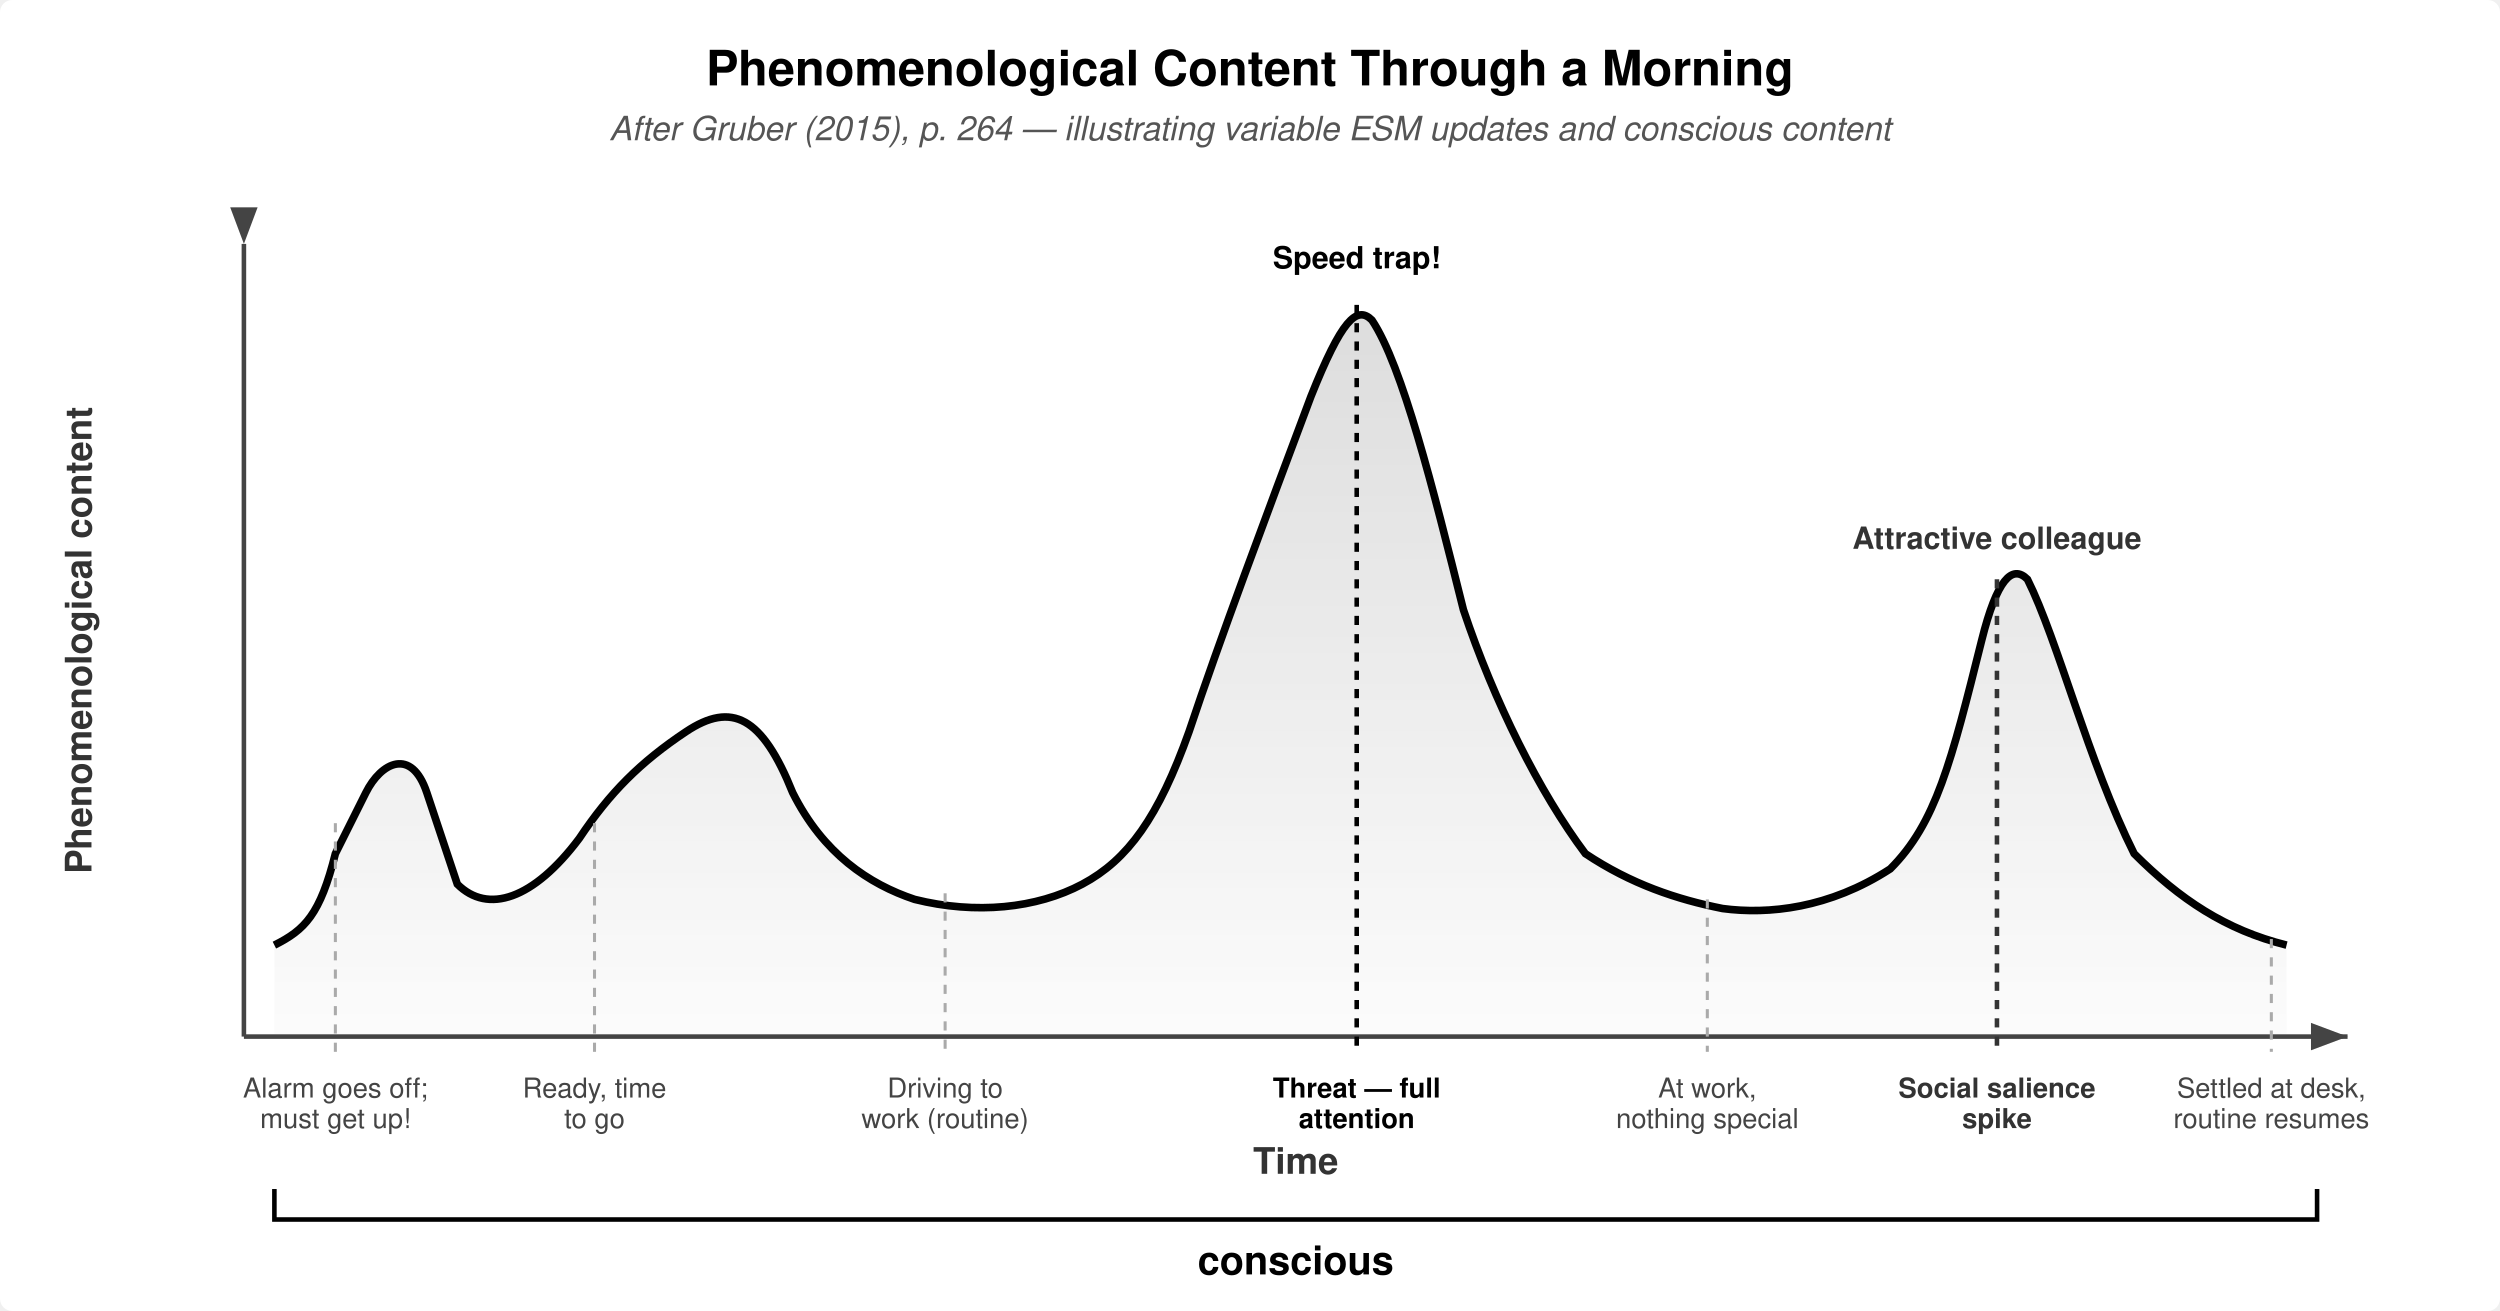
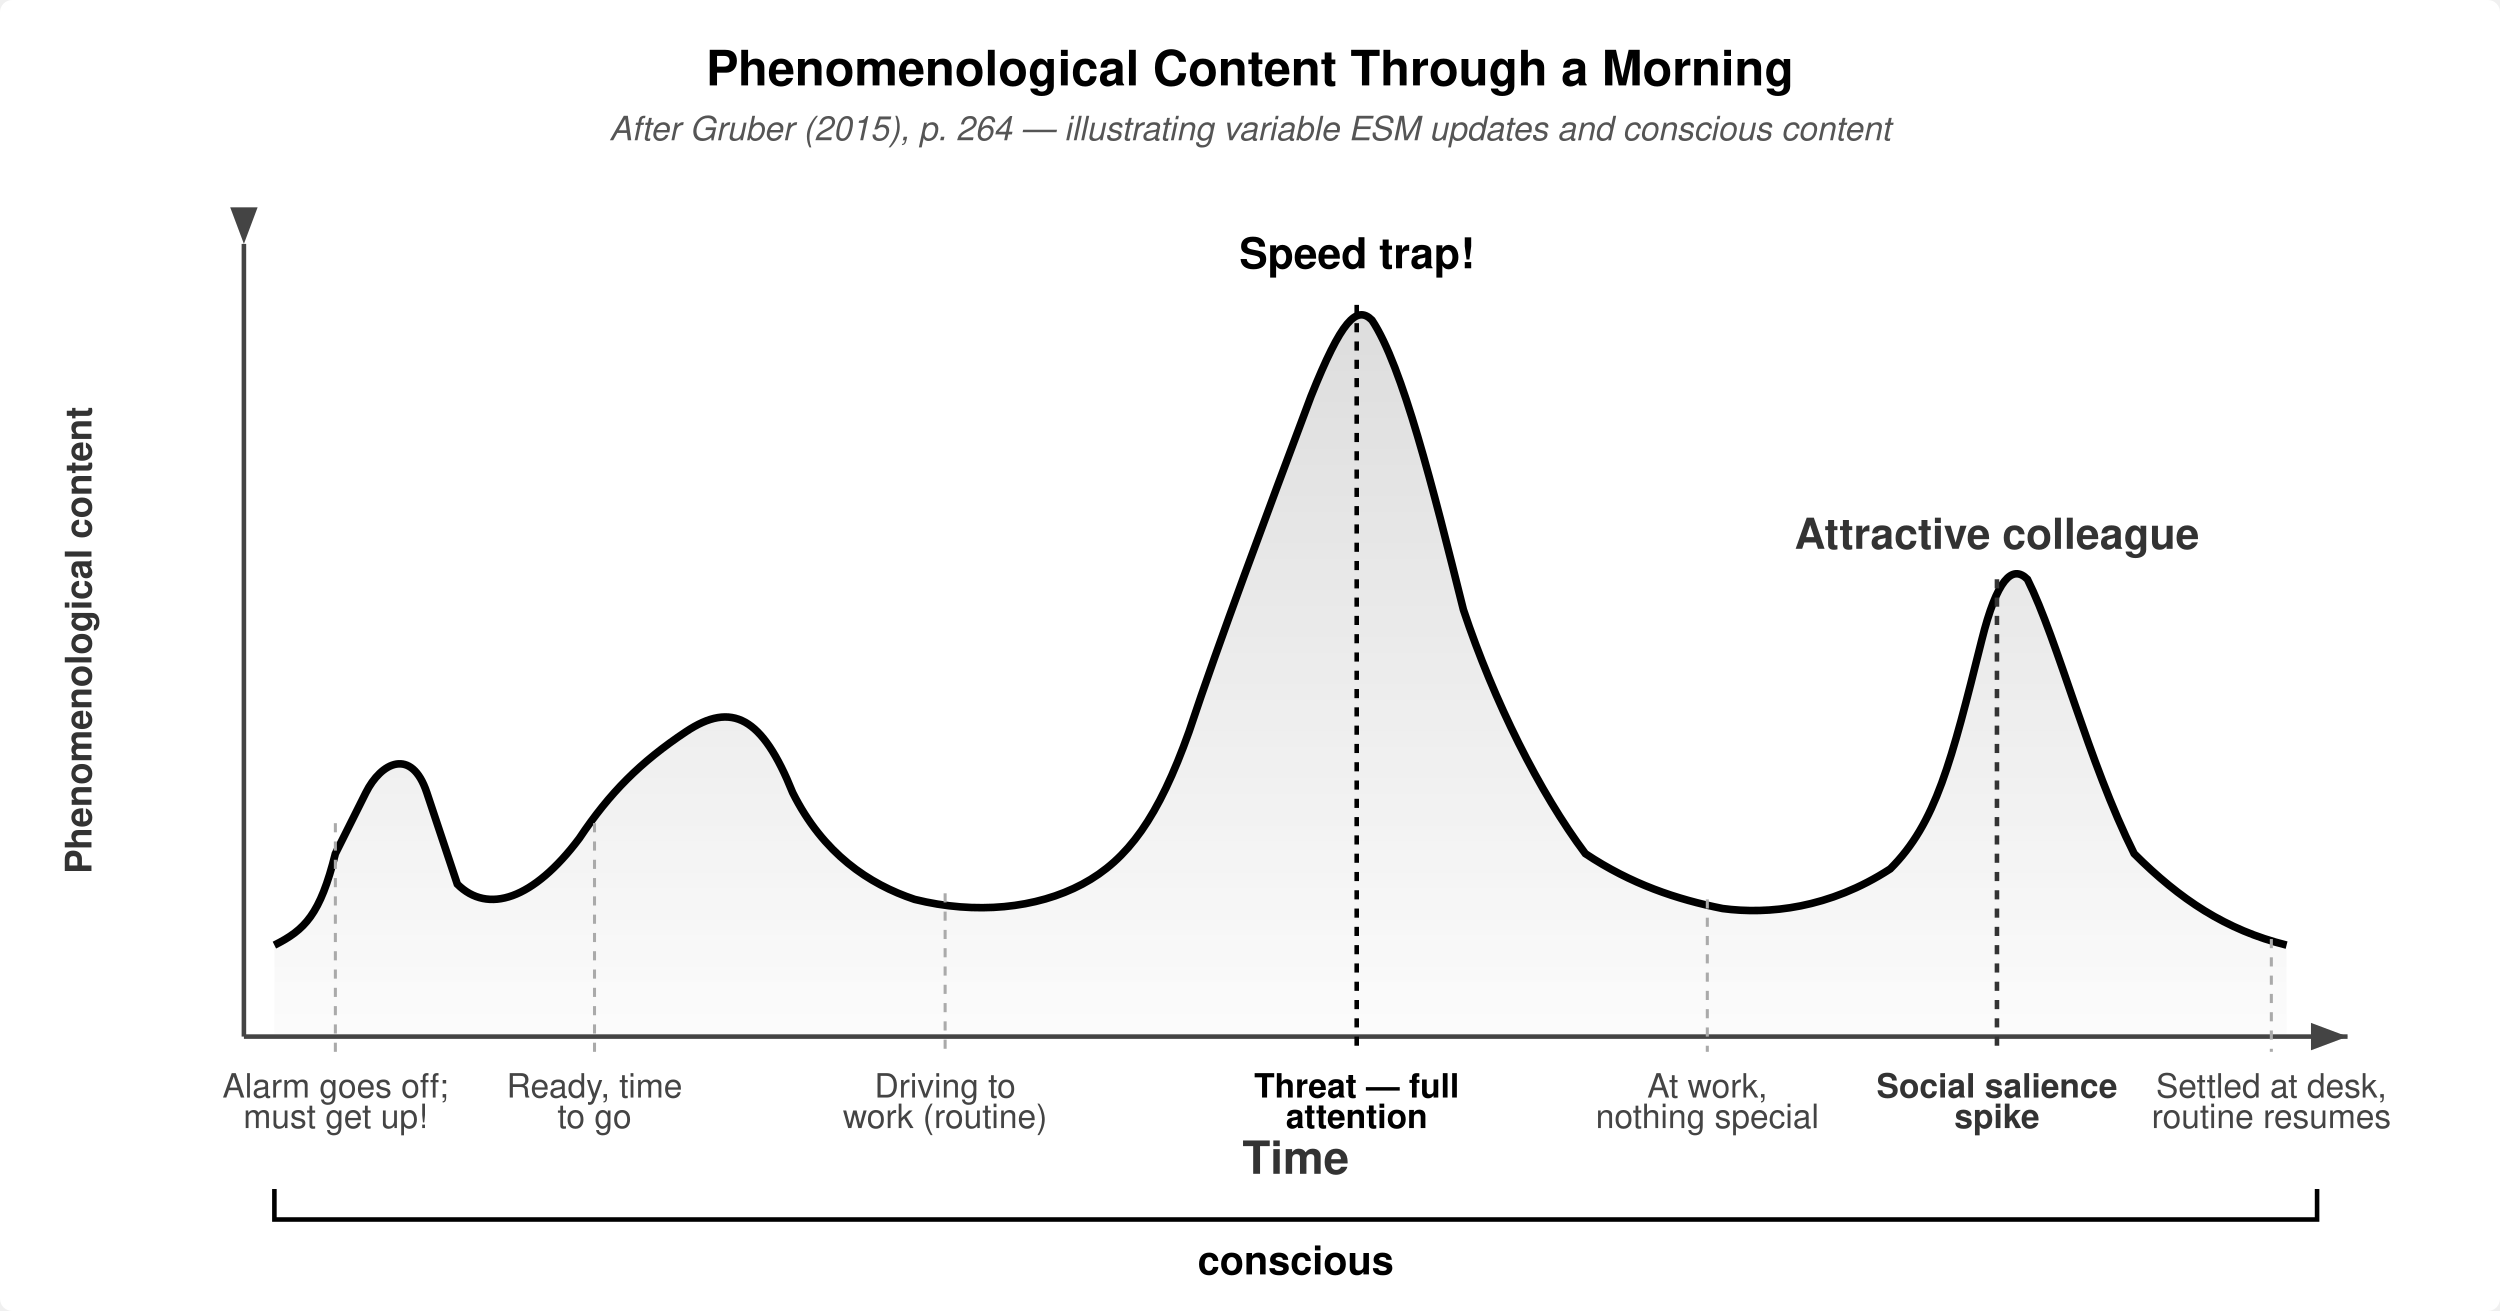
<svg xmlns="http://www.w3.org/2000/svg" viewBox="0 0 820 430" width="820" height="430" font-family="Helvetica, Arial, sans-serif">
  <defs>
    <marker id="ax" markerWidth="8" markerHeight="6" refX="8" refY="3" orient="auto">
      <polygon points="0 0, 8 3, 0 6" fill="#444" />
    </marker>
    <linearGradient id="curveFill" x1="0" y1="0" x2="0" y2="1">
      <stop offset="0%" stop-color="#555" stop-opacity="0.2" />
      <stop offset="100%" stop-color="#555" stop-opacity="0.02" />
    </linearGradient>
  </defs>
  <rect width="820" height="430" fill="#FFF" rx="4" />
  <text x="410" y="28" text-anchor="middle" font-size="16" font-weight="bold" fill="#000">Phenomenological Content Through a Morning</text>
  <text x="410" y="46" text-anchor="middle" font-size="11" fill="#555" font-style="italic">After Gruber (2015), p. 264 — illustrating variable ESM updates and conscious content</text>
  <line x1="80" y1="80" x2="80" y2="340" stroke="#444" stroke-width="1.5" marker-start="url(#ax)" />
  <text x="30" y="210" text-anchor="middle" font-size="12" fill="#333" font-weight="bold" transform="rotate(-90, 30, 210)">Phenomenological content</text>
  <line x1="80" y1="340" x2="770" y2="340" stroke="#444" stroke-width="1.5" marker-end="url(#ax)" />
-   <text x="425" y="385" text-anchor="middle" font-size="12" fill="#333" font-weight="bold">Time</text>
+   <text x="425" y="385" text-anchor="middle" font-size="15" fill="#333" font-weight="bold">Time</text>
  <path d="M 90 390 L 90 400 L 760 400 L 760 390" fill="none" stroke="#000" stroke-width="1.5" />
  <text x="425" y="418" text-anchor="middle" font-size="13" font-weight="bold" fill="#000">conscious</text>
  <path d="M 90 310            C 100 305, 105 300, 110 280            L 120 260            C 125 250, 135 245, 140 260            L 150 290            C 160 300, 175 295, 190 275            C 200 260, 210 250, 225 240            C 240 230, 250 235, 260 260            C 270 280, 285 290, 300 295            C 320 300, 340 298, 355 290            C 370 282, 380 268, 390 240            C 400 210, 415 170, 430 130            C 440 105, 445 100, 450 105            C 460 120, 470 160, 480 200            C 490 230, 505 260, 520 280            C 535 290, 550 295, 565 298            C 580 300, 600 298, 620 285            C 635 270, 640 250, 650 210            C 655 190, 660 185, 665 190            C 675 210, 685 250, 700 280            C 715 295, 730 305, 750 310            L 750 340            L 90 340 Z" fill="url(#curveFill)" />
  <path d="M 90 310            C 100 305, 105 300, 110 280            L 120 260            C 125 250, 135 245, 140 260            L 150 290            C 160 300, 175 295, 190 275            C 200 260, 210 250, 225 240            C 240 230, 250 235, 260 260            C 270 280, 285 290, 300 295            C 320 300, 340 298, 355 290            C 370 282, 380 268, 390 240            C 400 210, 415 170, 430 130            C 440 105, 445 100, 450 105            C 460 120, 470 160, 480 200            C 490 230, 505 260, 520 280            C 535 290, 550 295, 565 298            C 580 300, 600 298, 620 285            C 635 270, 640 250, 650 210            C 655 190, 660 185, 665 190            C 675 210, 685 250, 700 280            C 715 295, 730 305, 750 310" fill="none" stroke="#000" stroke-width="2.5" />
  <line x1="110" y1="270" x2="110" y2="345" stroke="#AAA" stroke-width="1" stroke-dasharray="3,3" />
-   <text x="110" y="360" text-anchor="middle" font-size="9" fill="#444">Alarm goes off;</text>
-   <text x="110" y="370" text-anchor="middle" font-size="9" fill="#444">must get up!</text>
+   <text x="110" y="360" text-anchor="middle" font-size="11" fill="#444">Alarm goes off;</text>
+   <text x="110" y="370" text-anchor="middle" font-size="11" fill="#444">must get up!</text>
  <line x1="195" y1="270" x2="195" y2="345" stroke="#AAA" stroke-width="1" stroke-dasharray="3,3" />
-   <text x="195" y="360" text-anchor="middle" font-size="9" fill="#444">Ready, time</text>
-   <text x="195" y="370" text-anchor="middle" font-size="9" fill="#444">to go</text>
+   <text x="195" y="360" text-anchor="middle" font-size="11" fill="#444">Ready, time</text>
+   <text x="195" y="370" text-anchor="middle" font-size="11" fill="#444">to go</text>
  <line x1="310" y1="293" x2="310" y2="345" stroke="#AAA" stroke-width="1" stroke-dasharray="3,3" />
-   <text x="310" y="360" text-anchor="middle" font-size="9" fill="#444">Driving to</text>
-   <text x="310" y="370" text-anchor="middle" font-size="9" fill="#444">work (routine)</text>
+   <text x="310" y="360" text-anchor="middle" font-size="11" fill="#444">Driving to</text>
+   <text x="310" y="370" text-anchor="middle" font-size="11" fill="#444">work (routine)</text>
  <line x1="445" y1="100" x2="445" y2="345" stroke="#000" stroke-width="1.5" stroke-dasharray="3,3" />
-   <text x="445" y="88" text-anchor="middle" font-size="10" font-weight="bold" fill="#000">Speed trap!</text>
-   <text x="445" y="360" text-anchor="middle" font-size="9" fill="#000" font-weight="bold">Threat — full</text>
-   <text x="445" y="370" text-anchor="middle" font-size="9" fill="#000" font-weight="bold">attention</text>
+   <text x="445" y="88" text-anchor="middle" font-size="14" font-weight="bold" fill="#000">Speed trap!</text>
+   <text x="445" y="360" text-anchor="middle" font-size="11" fill="#000" font-weight="bold">Threat — full</text>
+   <text x="445" y="370" text-anchor="middle" font-size="11" fill="#000" font-weight="bold">attention</text>
  <line x1="560" y1="295" x2="560" y2="345" stroke="#AAA" stroke-width="1" stroke-dasharray="3,3" />
-   <text x="560" y="360" text-anchor="middle" font-size="9" fill="#444">At work,</text>
-   <text x="560" y="370" text-anchor="middle" font-size="9" fill="#444">nothing special</text>
+   <text x="560" y="360" text-anchor="middle" font-size="11" fill="#444">At work,</text>
+   <text x="560" y="370" text-anchor="middle" font-size="11" fill="#444">nothing special</text>
  <line x1="655" y1="190" x2="655" y2="345" stroke="#333" stroke-width="1.5" stroke-dasharray="3,3" />
-   <text x="655" y="180" text-anchor="middle" font-size="10" font-weight="bold" fill="#333">Attractive colleague</text>
-   <text x="655" y="360" text-anchor="middle" font-size="9" fill="#333" font-weight="bold">Social salience</text>
-   <text x="655" y="370" text-anchor="middle" font-size="9" fill="#333" font-weight="bold">spike</text>
+   <text x="655" y="180" text-anchor="middle" font-size="14" font-weight="bold" fill="#333">Attractive colleague</text>
+   <text x="655" y="360" text-anchor="middle" font-size="11" fill="#333" font-weight="bold">Social salience</text>
+   <text x="655" y="370" text-anchor="middle" font-size="11" fill="#333" font-weight="bold">spike</text>
  <line x1="745" y1="308" x2="745" y2="345" stroke="#AAA" stroke-width="1" stroke-dasharray="3,3" />
-   <text x="745" y="360" text-anchor="middle" font-size="9" fill="#444">Settled at desk,</text>
-   <text x="745" y="370" text-anchor="middle" font-size="9" fill="#444">routine resumes</text>
+   <text x="745" y="360" text-anchor="middle" font-size="11" fill="#444">Settled at desk,</text>
+   <text x="745" y="370" text-anchor="middle" font-size="11" fill="#444">routine resumes</text>
</svg>
